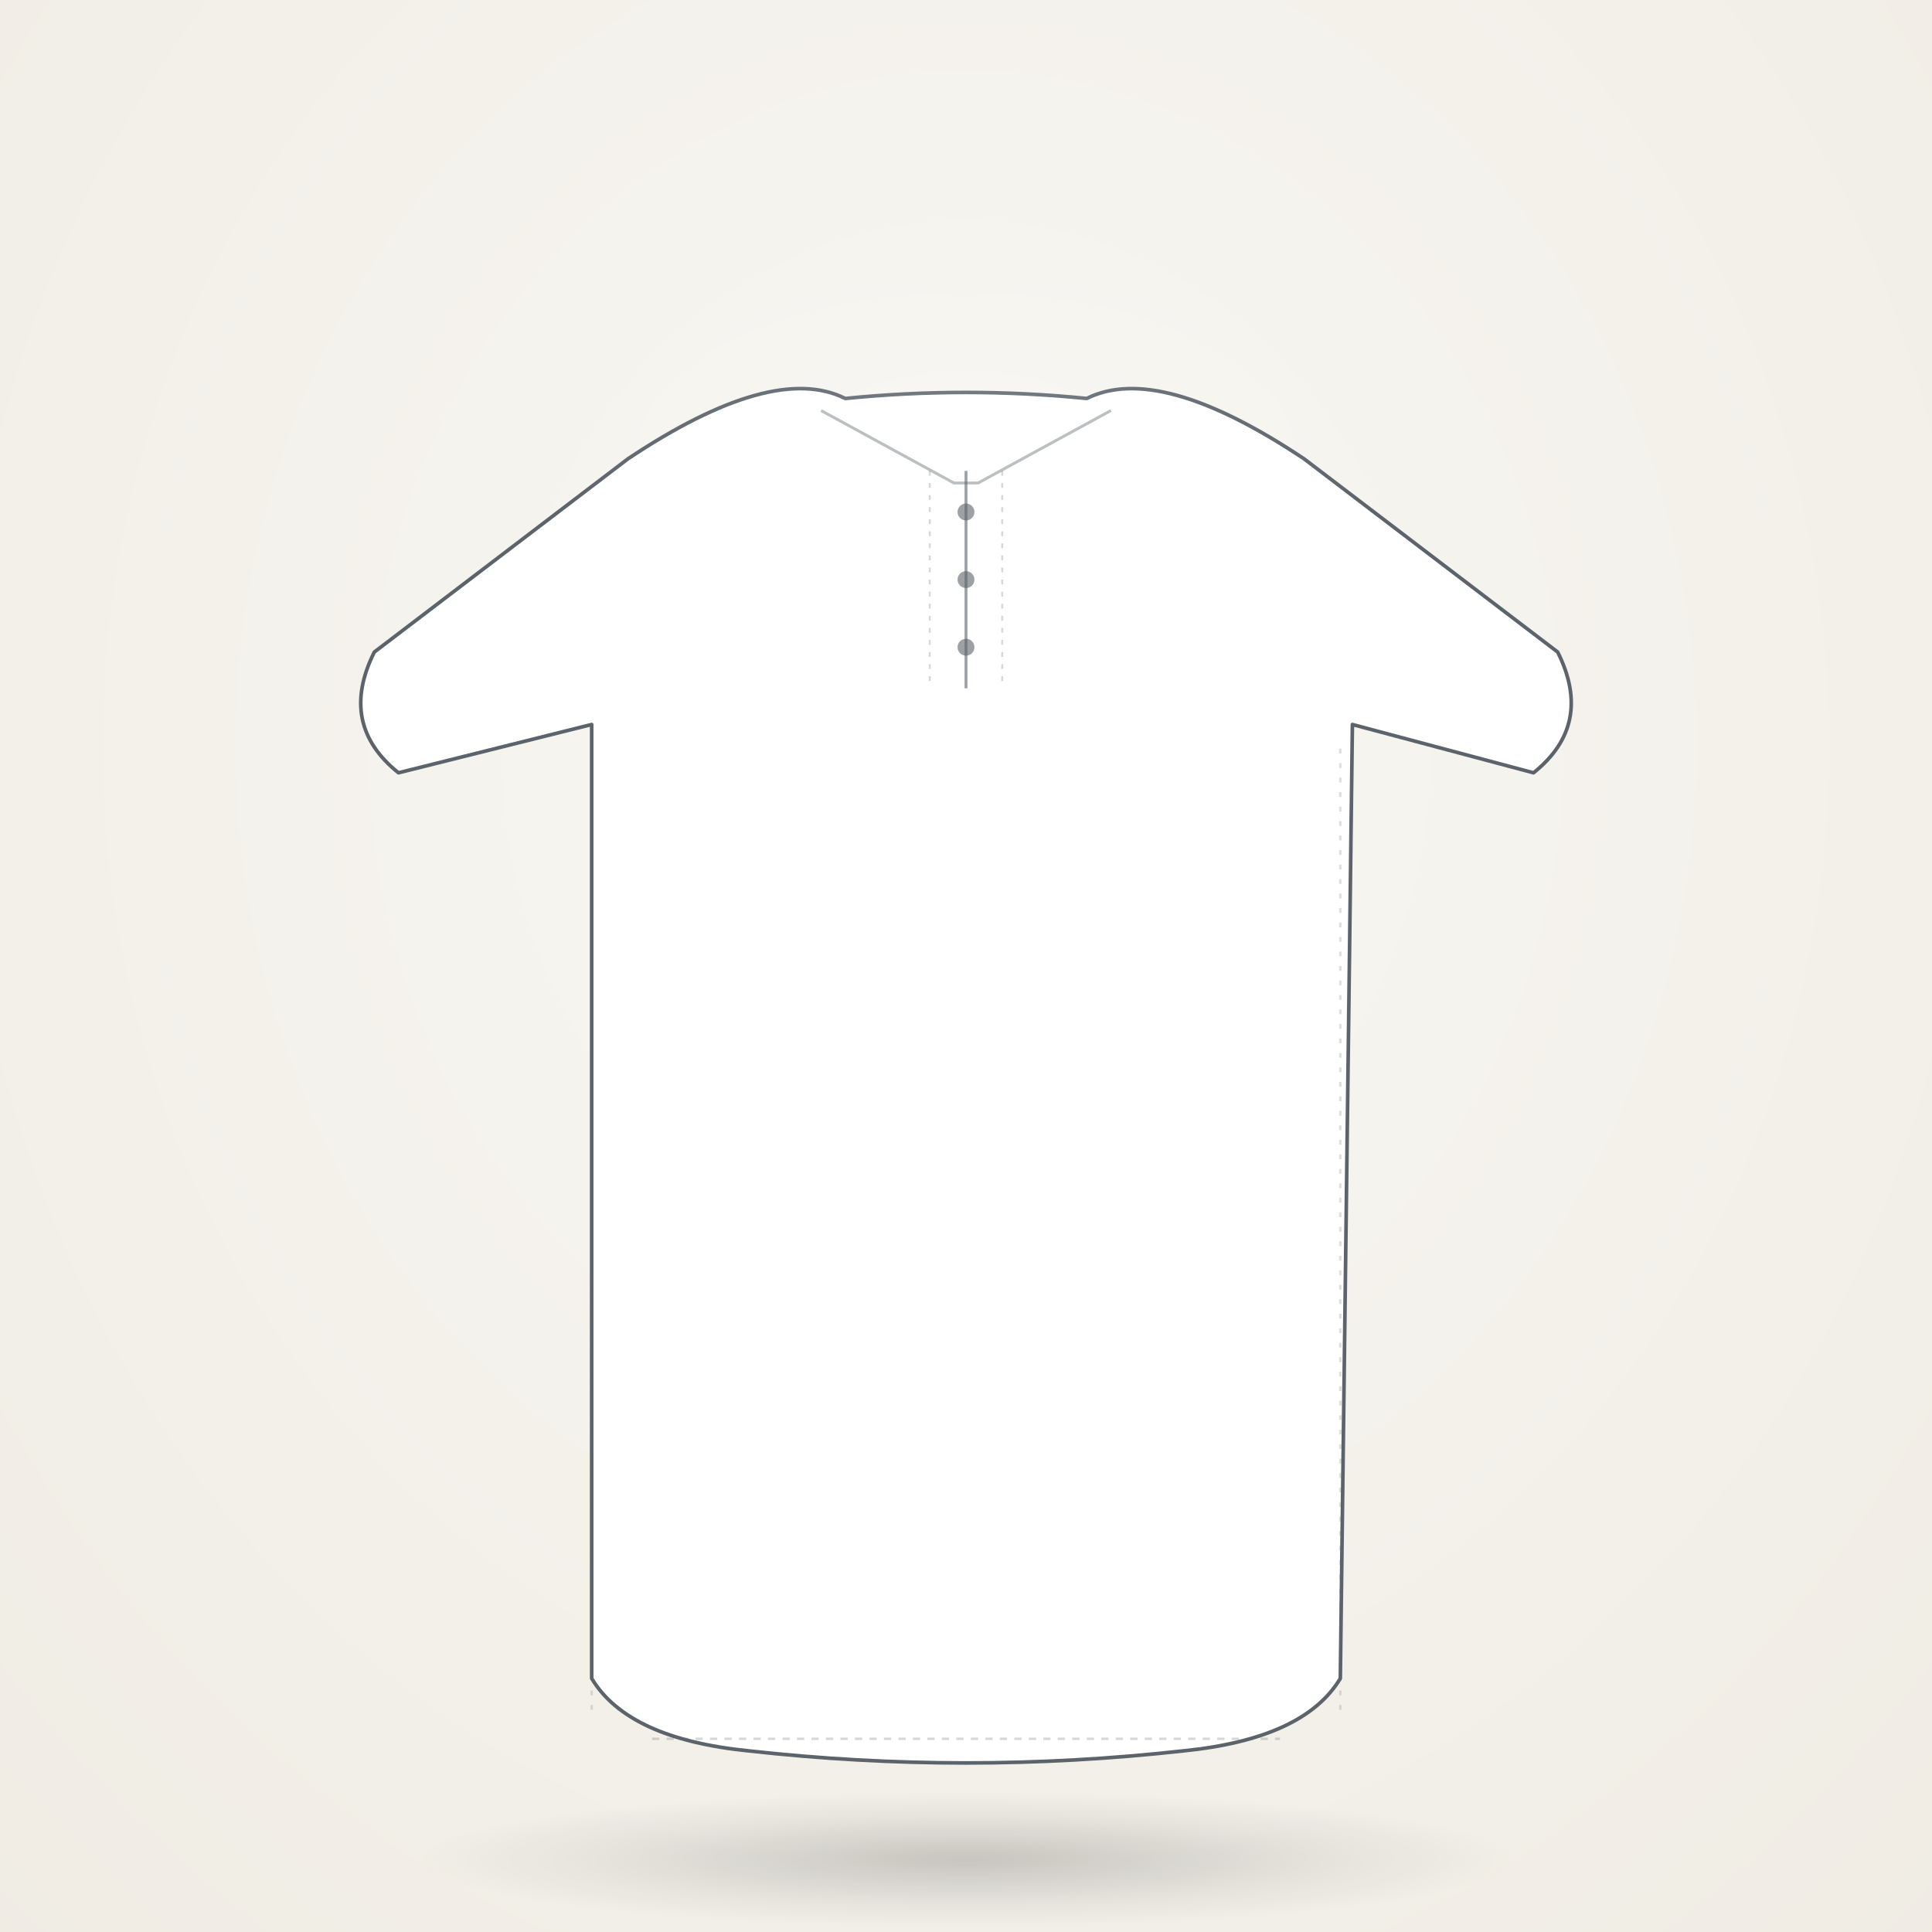
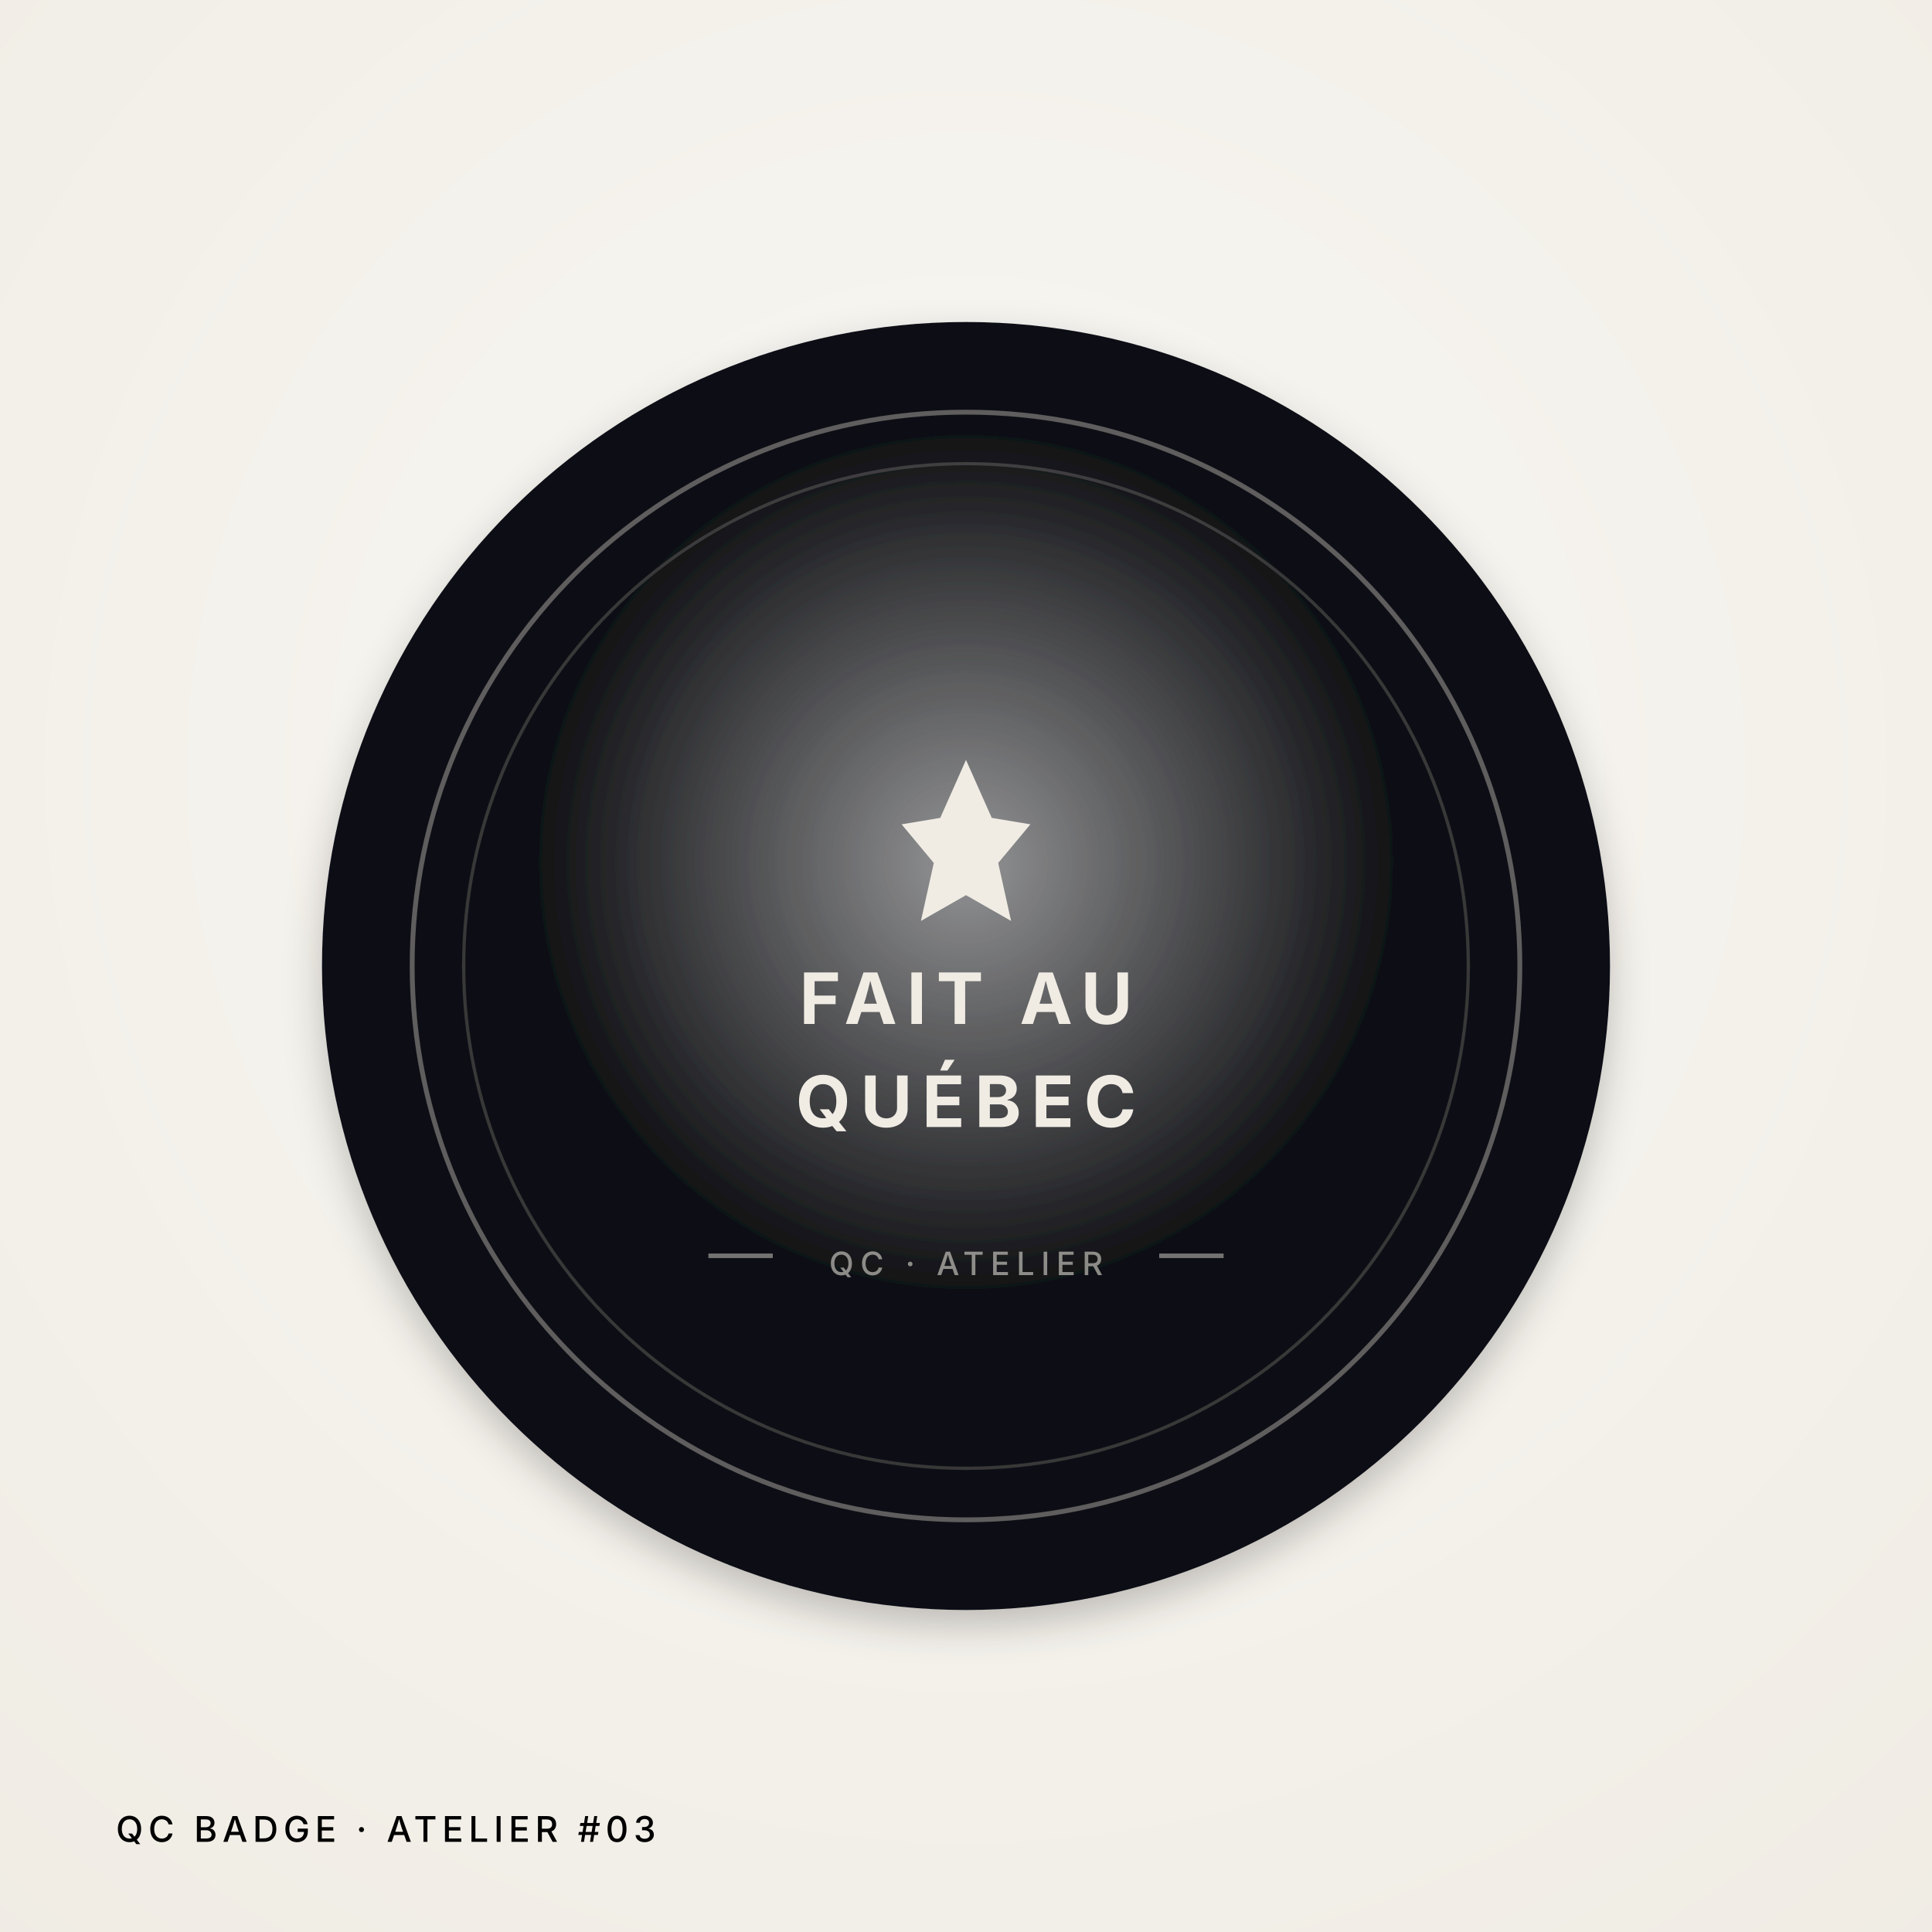
- <svg xmlns="http://www.w3.org/2000/svg" viewBox="0 0 800 900" width="400" height="400" preserveAspectRatio="xMidYMid slice" role="img" aria-label="hero-4">
+ <svg xmlns="http://www.w3.org/2000/svg" viewBox="0 0 600 600" width="600" height="600" role="img" aria-label="hero-detail-qc">
  <defs>
-     <radialGradient id="bg-hero-4" cx="50%" cy="40%" r="75%">
+     <radialGradient id="qc-bg" cx="50%" cy="40%" r="80%">
      <stop offset="0%" stop-color="#F8F7F3" />
      <stop offset="100%" stop-color="#F0ECE4" />
    </radialGradient>
-     <radialGradient id="hl-hero-4" cx="50%" cy="35%" r="55%">
-       <stop offset="0%" stop-color="#FFFFFF" stop-opacity="0.20" />
-       <stop offset="70%" stop-color="#FFFFFF" stop-opacity="0" />
+     <radialGradient id="qc-emboss" cx="50%" cy="42%" r="55%">
+       <stop offset="0%" stop-color="#FFFFFF" stop-opacity="0.55" />
+       <stop offset="60%" stop-color="#FFFFFF" stop-opacity="0" />
    </radialGradient>
-     <radialGradient id="gnd-hero-4" cx="50%" cy="50%" r="50%">
-       <stop offset="0%" stop-color="#000000" stop-opacity="0.18" />
-       <stop offset="60%" stop-color="#000000" stop-opacity="0.06" />
-       <stop offset="100%" stop-color="#000000" stop-opacity="0" />
-     </radialGradient>
+     <filter id="qc-shadow">
+       <feGaussianBlur in="SourceAlpha" stdDeviation="6" />
+       <feOffset dx="0" dy="5" />
+       <feComponentTransfer>
+         <feFuncA type="linear" slope="0.22" />
+       </feComponentTransfer>
+       <feMerge>
+         <feMergeNode />
+         <feMergeNode in="SourceGraphic" />
+       </feMerge>
+     </filter>
  </defs>
-   <rect width="800" height="900" fill="url(#bg-hero-4)" />
-   <ellipse cx="400" cy="820" rx="226.8" ry="28" fill="url(#gnd-hero-4)" />
-   <g>
-     <path d="M 260 240 Q 320 200 350 215 Q 400 210 450 215 Q 480 200 540 240 L 645 320 Q 660 350 635 370 L 560 350 L 555 745 L 555 745 Q 540 770 490 775 Q 400 785 310 775 Q 260 770 245 745 L 245 350 L 245 350 L 165 370 Q 140 350 155 320 L 260 240 Z" fill="#FFFFFF" stroke="#5C636B" stroke-width="1.5" stroke-linejoin="round" />
-     <ellipse cx="400" cy="270" rx="226.8" ry="110" fill="url(#hl-hero-4)" />
-     <line x1="270" y1="770" x2="530" y2="770" stroke="#5C636B" stroke-width="1" stroke-opacity="0.25" stroke-dasharray="3 3" />
-     <line x1="245" y1="360" x2="245" y2="758" stroke="#5C636B" stroke-width="1" stroke-opacity="0.2" stroke-dasharray="2 4" />
-     <line x1="555" y1="360" x2="555" y2="758" stroke="#5C636B" stroke-width="1" stroke-opacity="0.2" stroke-dasharray="2 4" />
-     <line x1="400" y1="245" x2="400" y2="335" stroke="#5C636B" stroke-opacity="0.6" stroke-width="1.2" />
-     <line x1="385" y1="245" x2="385" y2="335" stroke="#5C636B" stroke-opacity="0.25" stroke-width="0.8" stroke-dasharray="2 3" />
-     <line x1="415" y1="245" x2="415" y2="335" stroke="#5C636B" stroke-opacity="0.25" stroke-width="0.8" stroke-dasharray="2 3" />
-     <circle cx="400" cy="262" r="3.5" fill="#5C636B" fill-opacity="0.6" />
-     <circle cx="400" cy="290" r="3.5" fill="#5C636B" fill-opacity="0.6" />
-     <circle cx="400" cy="318" r="3.5" fill="#5C636B" fill-opacity="0.6" />
-     <path d="M 340 220 L 395 250 L 405 250 L 460 220" fill="none" stroke="#5C636B" stroke-opacity="0.4" stroke-width="1.2" />
+   <rect width="600" height="600" fill="url(#qc-bg)" />
+   <g filter="url(#qc-shadow)">
+     <circle cx="300" cy="300" r="200" fill="#101114" />
+     <circle cx="300" cy="300" r="200" fill="url(#qc-emboss)" />
+     <circle cx="300" cy="300" r="172" fill="none" stroke="#F0ECE4" stroke-opacity="0.35" stroke-width="1.5" />
+     <circle cx="300" cy="300" r="156" fill="none" stroke="#F0ECE4" stroke-opacity="0.18" stroke-width="1" />
+     <g fill="#F0ECE4" transform="translate(300 264)">
+       <path d="M0 -28 L8 -10 L20 -8 L10 4 L14 22 L0 14 L-14 22 L-10 4 L-20 -8 L-8 -10 Z" />
+     </g>
+     <text x="300" y="318" font-family="Inter, system-ui" font-size="22" font-weight="700" fill="#F0ECE4" text-anchor="middle" letter-spacing="3">FAIT AU</text>
+     <text x="300" y="350" font-family="Inter, system-ui" font-size="22" font-weight="700" fill="#F0ECE4" text-anchor="middle" letter-spacing="3">QUÉBEC</text>
+     <g stroke="#F0ECE4" stroke-opacity="0.45" stroke-width="1.4" fill="none">
+       <line x1="220" y1="390" x2="240" y2="390" />
+       <line x1="360" y1="390" x2="380" y2="390" />
+     </g>
+     <text x="300" y="396" font-family="Inter, system-ui" font-size="10" font-weight="500" fill="#F0ECE4" fill-opacity="0.55" text-anchor="middle" letter-spacing="2">QC · ATELIER</text>
  </g>
+   <text x="36" y="572" font-family="Inter, system-ui" font-size="11" fill="undefined" font-weight="500" letter-spacing="1.6">QC BADGE · ATELIER #03</text>
</svg>
